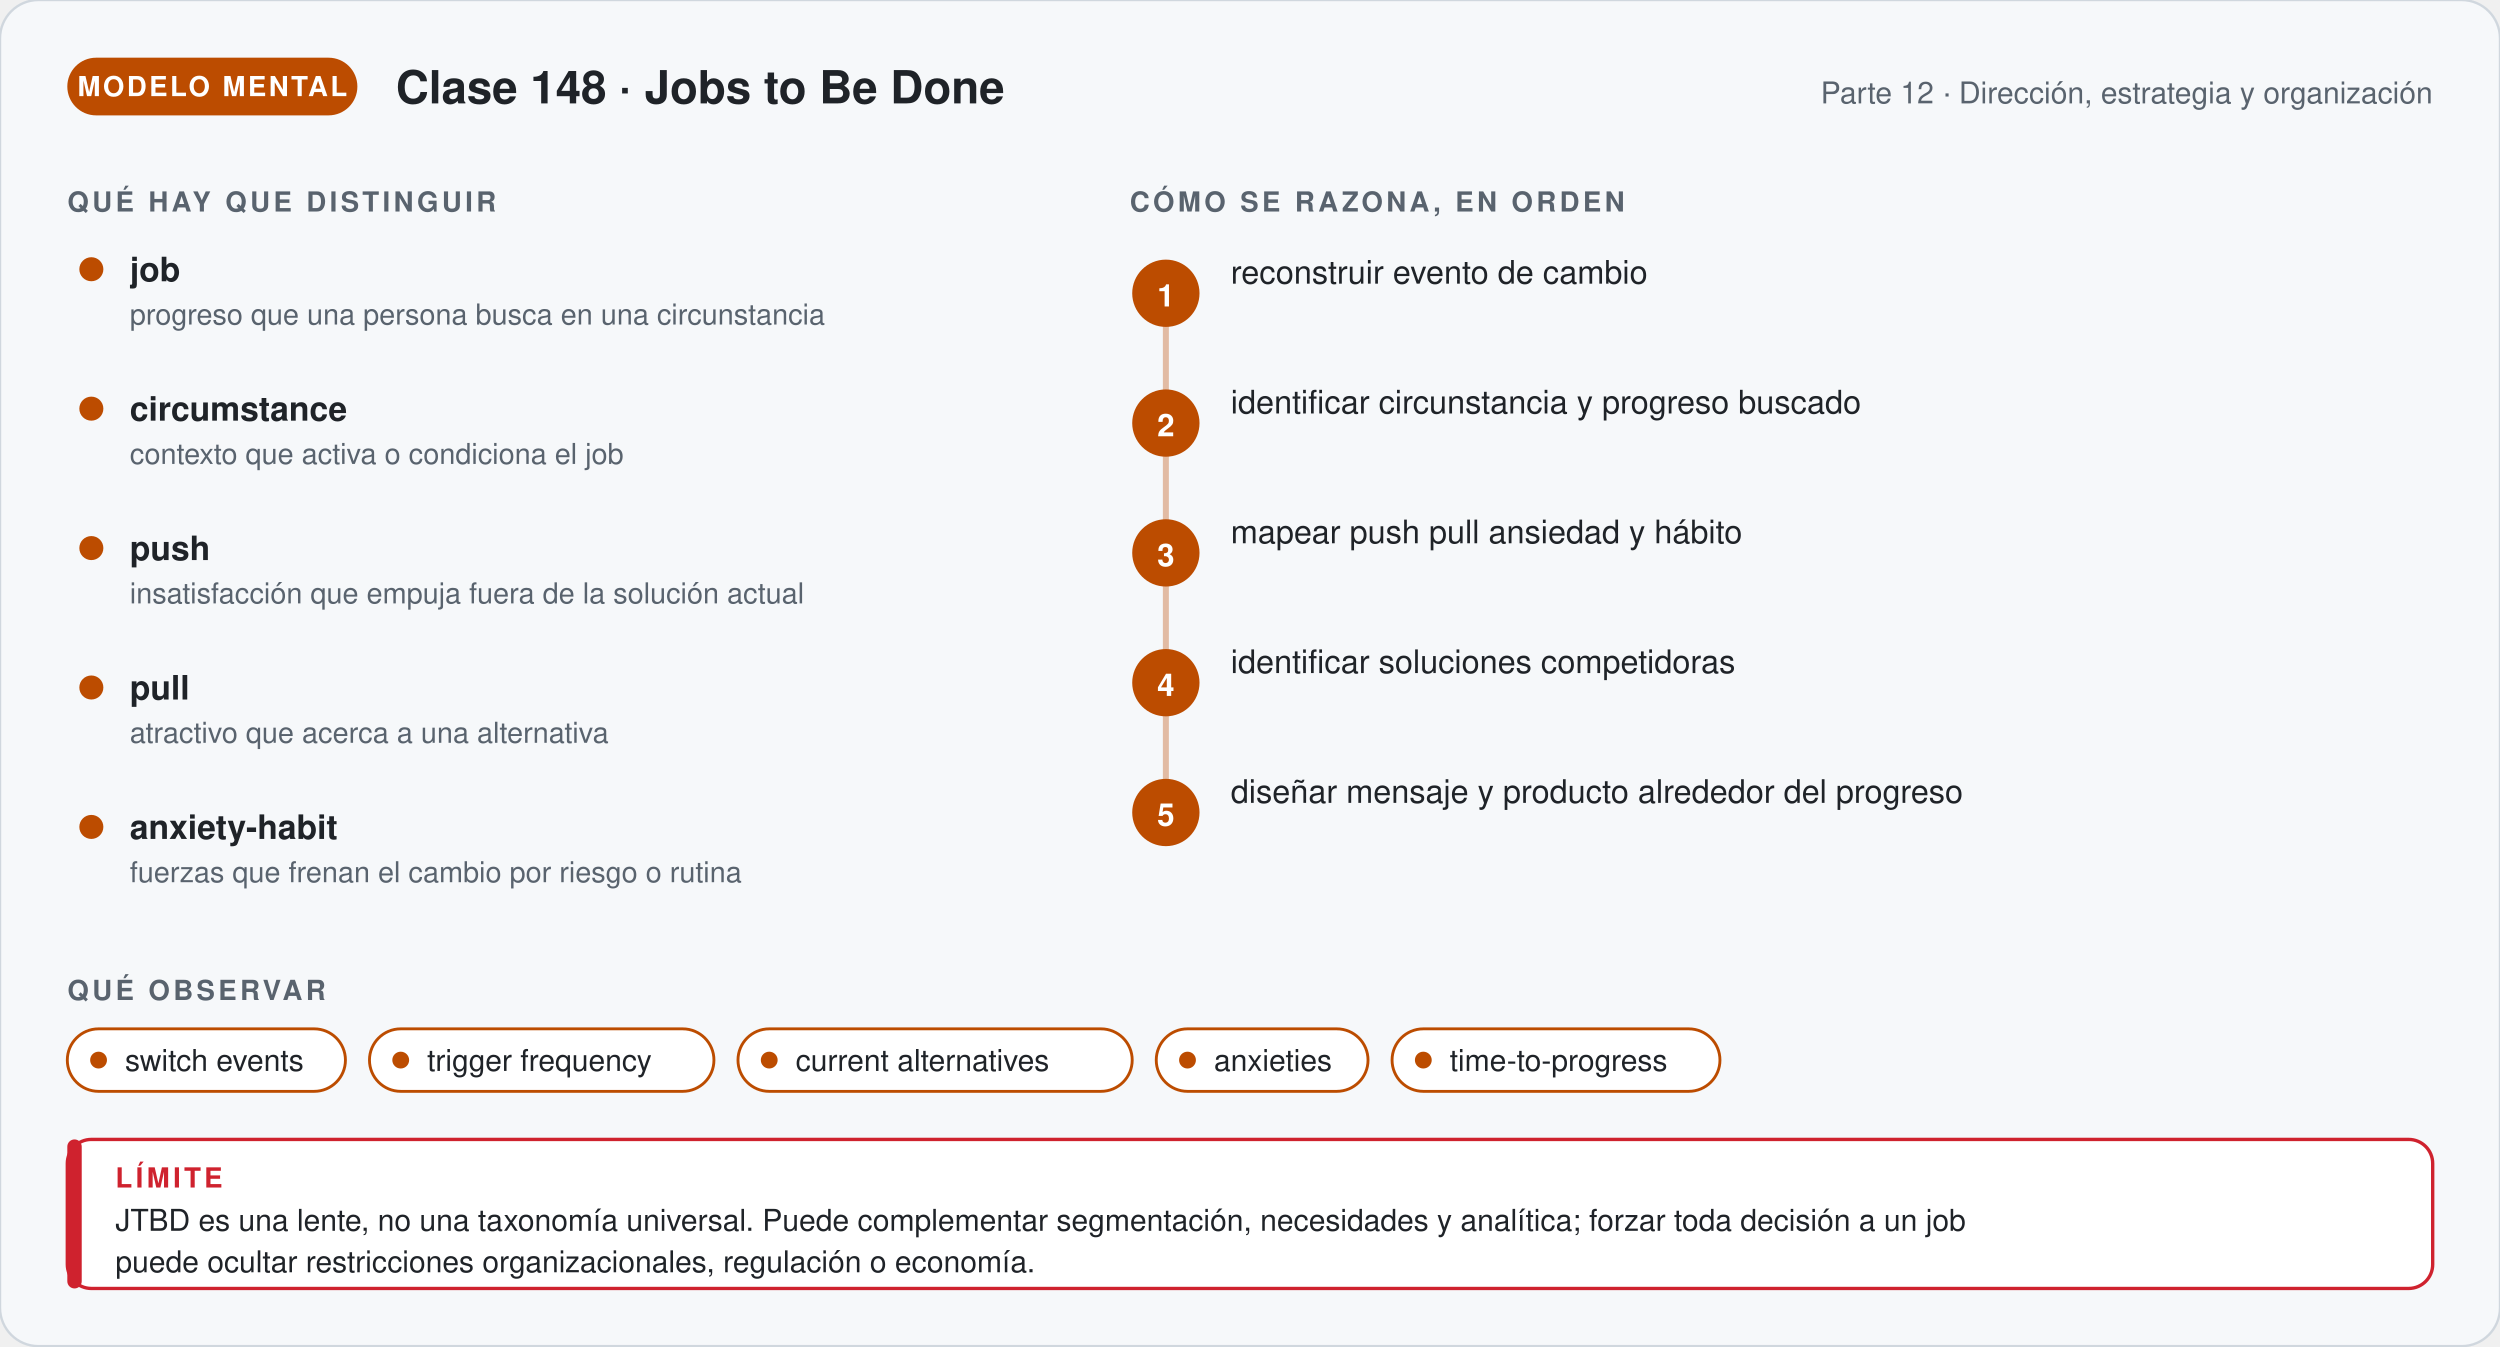
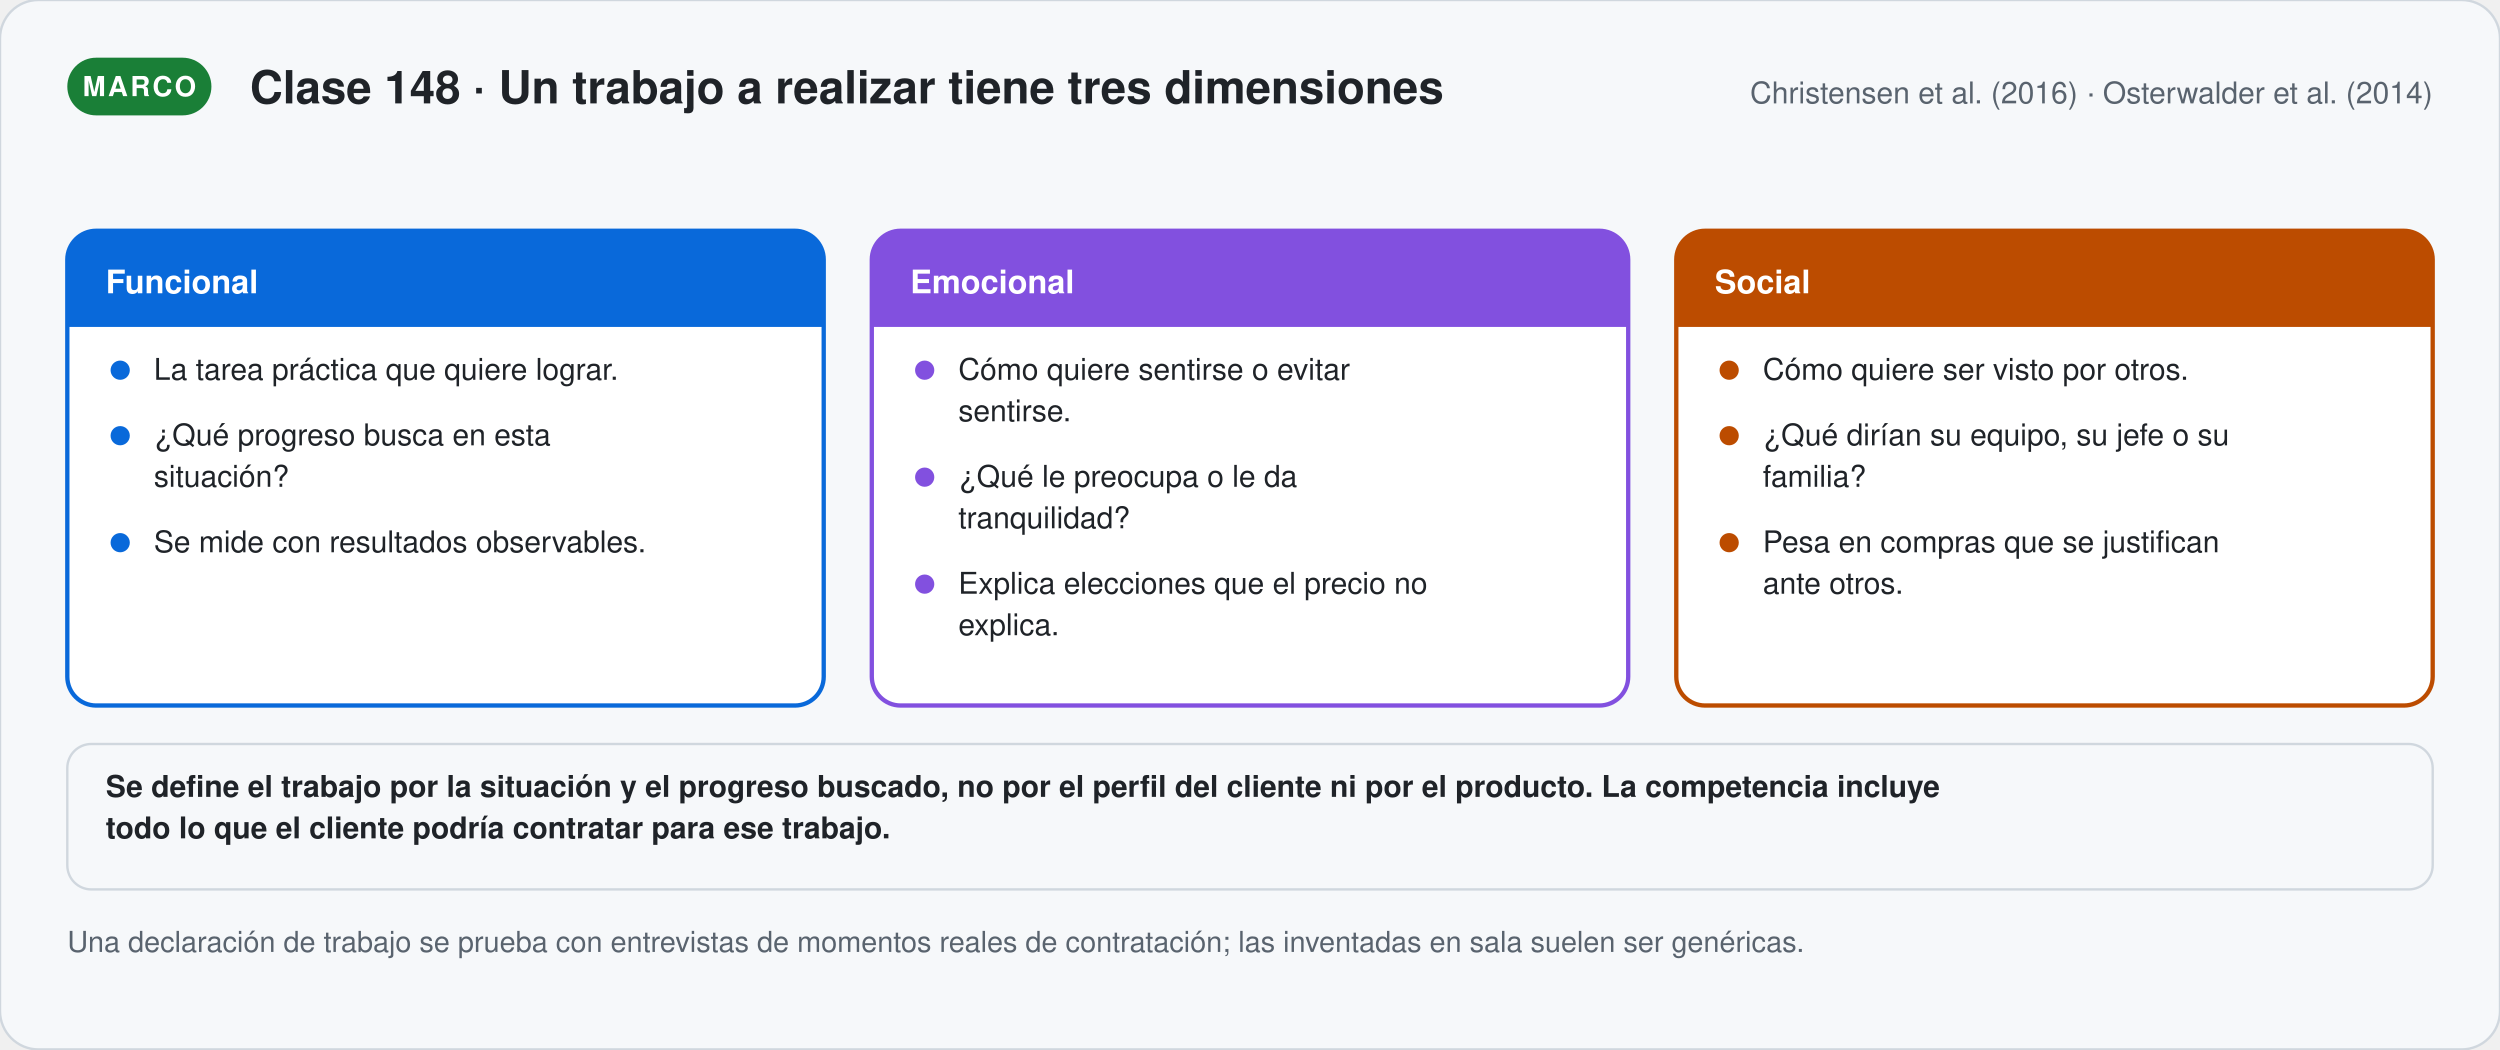
- <svg xmlns="http://www.w3.org/2000/svg" viewBox="0 0 1040 560" width="1040" role="img" aria-labelledby="t-g148 d-g148" font-family="'Segoe UI', 'Helvetica Neue', Helvetica, Arial, sans-serif">
+ <svg xmlns="http://www.w3.org/2000/svg" viewBox="0 0 1040 436.56" width="1040" role="img" aria-labelledby="t-s148 d-s148" font-family="'Segoe UI', 'Helvetica Neue', Helvetica, Arial, sans-serif">
  <defs>
-     <marker id="p-g148" viewBox="0 0 10 10" refX="8" refY="5" markerWidth="7" markerHeight="7" orient="auto">
+     <marker id="p-s148" viewBox="0 0 10 10" refX="8" refY="5" markerWidth="7" markerHeight="7" orient="auto">
      <path d="M1,1 L9,5 L1,9 Z" fill="#59636e" />
    </marker>
  </defs>
-   <rect width="1040" height="560" rx="16" fill="#f6f8fa" stroke="#d0d7de" />
-   <rect x="28" y="24" width="120.67" height="24" rx="12" fill="#bc4c00" />
-   <text x="88.335" y="40" font-size="11.5" font-weight="700" fill="#ffffff" text-anchor="middle" letter-spacing="1">MODELO MENTAL</text>
-   <text x="164.67" y="43" font-size="19" font-weight="700" fill="#1f2328" text-anchor="start">Clase 148 · Jobs to Be Done</text>
-   <text x="1012" y="43" font-size="12.5" font-weight="400" fill="#59636e" text-anchor="end">Parte 12 · Dirección, estrategia y organización</text>
-   <text x="28" y="88" font-size="11.5" font-weight="700" fill="#59636e" text-anchor="start" letter-spacing="1.4">QUÉ HAY QUE DISTINGUIR</text>
-   <circle cx="38" cy="112" r="5" fill="#bc4c00" />
-   <text x="54" y="117" font-size="14" font-weight="700" fill="#1f2328" text-anchor="start">job</text>
-   <text x="54" y="135" font-size="12" font-weight="400" fill="#59636e" text-anchor="start">progreso que una persona busca en una circunstancia</text>
-   <circle cx="38" cy="170" r="5" fill="#bc4c00" />
-   <text x="54" y="175" font-size="14" font-weight="700" fill="#1f2328" text-anchor="start">circumstance</text>
-   <text x="54" y="193" font-size="12" font-weight="400" fill="#59636e" text-anchor="start">contexto que activa o condiciona el job</text>
-   <circle cx="38" cy="228" r="5" fill="#bc4c00" />
-   <text x="54" y="233" font-size="14" font-weight="700" fill="#1f2328" text-anchor="start">push</text>
-   <text x="54" y="251" font-size="12" font-weight="400" fill="#59636e" text-anchor="start">insatisfacción que empuja fuera de la solución actual</text>
-   <circle cx="38" cy="286" r="5" fill="#bc4c00" />
-   <text x="54" y="291" font-size="14" font-weight="700" fill="#1f2328" text-anchor="start">pull</text>
-   <text x="54" y="309" font-size="12" font-weight="400" fill="#59636e" text-anchor="start">atractivo que acerca a una alternativa</text>
-   <circle cx="38" cy="344" r="5" fill="#bc4c00" />
-   <text x="54" y="349" font-size="14" font-weight="700" fill="#1f2328" text-anchor="start">anxiety-habit</text>
-   <text x="54" y="367" font-size="12" font-weight="400" fill="#59636e" text-anchor="start">fuerzas que frenan el cambio por riesgo o rutina</text>
-   <text x="470" y="88" font-size="11.5" font-weight="700" fill="#59636e" text-anchor="start" letter-spacing="1.4">CÓMO SE RAZONA, EN ORDEN</text>
-   <path d="M485,122 V338" stroke="#bc4c00" stroke-width="2.5" stroke-opacity="0.35" />
-   <circle cx="485" cy="122" r="14" fill="#bc4c00" />
-   <text x="485" y="127.5" font-size="13" font-weight="700" fill="#ffffff" text-anchor="middle">1</text>
-   <text x="512" y="118" font-size="13.5" font-weight="500" fill="#1f2328" text-anchor="start">reconstruir evento de cambio</text>
-   <circle cx="485" cy="176" r="14" fill="#bc4c00" />
-   <text x="485" y="181.5" font-size="13" font-weight="700" fill="#ffffff" text-anchor="middle">2</text>
-   <text x="512" y="172" font-size="13.5" font-weight="500" fill="#1f2328" text-anchor="start">identificar circunstancia y progreso buscado</text>
-   <circle cx="485" cy="230" r="14" fill="#bc4c00" />
-   <text x="485" y="235.5" font-size="13" font-weight="700" fill="#ffffff" text-anchor="middle">3</text>
-   <text x="512" y="226" font-size="13.5" font-weight="500" fill="#1f2328" text-anchor="start">mapear push pull ansiedad y hábito</text>
-   <circle cx="485" cy="284" r="14" fill="#bc4c00" />
-   <text x="485" y="289.5" font-size="13" font-weight="700" fill="#ffffff" text-anchor="middle">4</text>
-   <text x="512" y="280" font-size="13.5" font-weight="500" fill="#1f2328" text-anchor="start">identificar soluciones competidoras</text>
-   <circle cx="485" cy="338" r="14" fill="#bc4c00" />
-   <text x="485" y="343.5" font-size="13" font-weight="700" fill="#ffffff" text-anchor="middle">5</text>
-   <text x="512" y="334" font-size="13.5" font-weight="500" fill="#1f2328" text-anchor="start">diseñar mensaje y producto alrededor del progreso</text>
-   <text x="28" y="416" font-size="11.5" font-weight="700" fill="#59636e" text-anchor="start" letter-spacing="1.4">QUÉ OBSERVAR</text>
-   <rect x="28" y="428" width="115.7" height="26" rx="13" fill="#ffffff" stroke="#bc4c00" stroke-width="1.2" />
-   <circle cx="41" cy="441" r="3.5" fill="#bc4c00" />
-   <text x="52" y="445.5" font-size="12.5" font-weight="400" fill="#1f2328" text-anchor="start">switch events</text>
-   <rect x="153.7" y="428" width="143.3" height="26" rx="13" fill="#ffffff" stroke="#bc4c00" stroke-width="1.2" />
-   <circle cx="166.7" cy="441" r="3.5" fill="#bc4c00" />
-   <text x="177.7" y="445.5" font-size="12.5" font-weight="400" fill="#1f2328" text-anchor="start">trigger frequency</text>
-   <rect x="307" y="428" width="164" height="26" rx="13" fill="#ffffff" stroke="#bc4c00" stroke-width="1.2" />
-   <circle cx="320" cy="441" r="3.5" fill="#bc4c00" />
-   <text x="331" y="445.5" font-size="12.5" font-weight="400" fill="#1f2328" text-anchor="start">current alternatives</text>
-   <rect x="481" y="428" width="88.1" height="26" rx="13" fill="#ffffff" stroke="#bc4c00" stroke-width="1.2" />
-   <circle cx="494" cy="441" r="3.5" fill="#bc4c00" />
-   <text x="505" y="445.5" font-size="12.5" font-weight="400" fill="#1f2328" text-anchor="start">anxieties</text>
-   <rect x="579.1" y="428" width="136.4" height="26" rx="13" fill="#ffffff" stroke="#bc4c00" stroke-width="1.2" />
-   <circle cx="592.1" cy="441" r="3.5" fill="#bc4c00" />
-   <text x="603.1" y="445.5" font-size="12.5" font-weight="400" fill="#1f2328" text-anchor="start">time-to-progress</text>
-   <rect x="28" y="474" width="984" height="62" rx="10" fill="#ffffff" stroke="#cf222e" stroke-width="1.4" />
-   <rect x="28" y="474" width="6" height="62" rx="3" fill="#cf222e" />
-   <text x="48" y="494" font-size="11.5" font-weight="700" fill="#cf222e" text-anchor="start" letter-spacing="1.4">LÍMITE</text>
-   <text x="48" y="512" font-size="12.5" font-weight="400" fill="#1f2328" text-anchor="start">JTBD es una lente, no una taxonomía universal. Puede complementar segmentación, necesidades y analítica; forzar toda decisión a un job</text>
-   <text x="48" y="529.25" font-size="12.5" font-weight="400" fill="#1f2328" text-anchor="start">puede ocultar restricciones organizacionales, regulación o economía.</text>
+   <rect width="1040" height="436.56" rx="16" fill="#f6f8fa" stroke="#d0d7de" />
+   <rect x="28" y="24" width="59.95" height="24" rx="12" fill="#1a7f37" />
+   <text x="57.975" y="40" font-size="11.5" font-weight="700" fill="#ffffff" text-anchor="middle" letter-spacing="1">MARCO</text>
+   <text x="103.95" y="43" font-size="19" font-weight="700" fill="#1f2328" text-anchor="start">Clase 148 · Un trabajo a realizar tiene tres dimensiones</text>
+   <text x="1012" y="43" font-size="12.5" font-weight="400" fill="#59636e" text-anchor="end">Christensen et al. (2016) · Osterwalder et al. (2014)</text>
+   <rect x="28" y="96" width="314.667" height="197.5" rx="12" fill="#ffffff" stroke="#0969da" stroke-width="1.8" />
+   <path d="M28.0,136 V108 a12,12 0 0 1 12,-12 H330.667 a12,12 0 0 1 12,12 V136 Z" fill="#0969da" />
+   <text x="44" y="122" font-size="13.5" font-weight="800" fill="#ffffff" text-anchor="start">Funcional</text>
+   <circle cx="50.0" cy="154" r="4" fill="#0969da" />
+   <text x="64" y="158" font-size="12.5" font-weight="400" fill="#1f2328" text-anchor="start">La tarea práctica que quiere lograr.</text>
+   <circle cx="50.0" cy="181.25" r="4" fill="#0969da" />
+   <text x="64" y="185.25" font-size="12.5" font-weight="400" fill="#1f2328" text-anchor="start">¿Qué progreso busca en esta</text>
+   <text x="64" y="202.5" font-size="12.5" font-weight="400" fill="#1f2328" text-anchor="start">situación?</text>
+   <circle cx="50.0" cy="225.75" r="4" fill="#0969da" />
+   <text x="64" y="229.75" font-size="12.5" font-weight="400" fill="#1f2328" text-anchor="start">Se mide con resultados observables.</text>
+   <rect x="362.667" y="96" width="314.667" height="197.5" rx="12" fill="#ffffff" stroke="#8250df" stroke-width="1.8" />
+   <path d="M362.667,136 V108 a12,12 0 0 1 12,-12 H665.333 a12,12 0 0 1 12,12 V136 Z" fill="#8250df" />
+   <text x="378.667" y="122" font-size="13.5" font-weight="800" fill="#ffffff" text-anchor="start">Emocional</text>
+   <circle cx="384.667" cy="154" r="4" fill="#8250df" />
+   <text x="398.667" y="158" font-size="12.5" font-weight="400" fill="#1f2328" text-anchor="start">Cómo quiere sentirse o evitar</text>
+   <text x="398.667" y="175.25" font-size="12.5" font-weight="400" fill="#1f2328" text-anchor="start">sentirse.</text>
+   <circle cx="384.667" cy="198.5" r="4" fill="#8250df" />
+   <text x="398.667" y="202.5" font-size="12.5" font-weight="400" fill="#1f2328" text-anchor="start">¿Qué le preocupa o le da</text>
+   <text x="398.667" y="219.75" font-size="12.5" font-weight="400" fill="#1f2328" text-anchor="start">tranquilidad?</text>
+   <circle cx="384.667" cy="243.0" r="4" fill="#8250df" />
+   <text x="398.667" y="247" font-size="12.5" font-weight="400" fill="#1f2328" text-anchor="start">Explica elecciones que el precio no</text>
+   <text x="398.667" y="264.25" font-size="12.5" font-weight="400" fill="#1f2328" text-anchor="start">explica.</text>
+   <rect x="697.333" y="96" width="314.667" height="197.5" rx="12" fill="#ffffff" stroke="#bc4c00" stroke-width="1.8" />
+   <path d="M697.333,136 V108 a12,12 0 0 1 12,-12 H1000.0 a12,12 0 0 1 12,12 V136 Z" fill="#bc4c00" />
+   <text x="713.333" y="122" font-size="13.5" font-weight="800" fill="#ffffff" text-anchor="start">Social</text>
+   <circle cx="719.333" cy="154" r="4" fill="#bc4c00" />
+   <text x="733.333" y="158" font-size="12.5" font-weight="400" fill="#1f2328" text-anchor="start">Cómo quiere ser visto por otros.</text>
+   <circle cx="719.333" cy="181.25" r="4" fill="#bc4c00" />
+   <text x="733.333" y="185.25" font-size="12.5" font-weight="400" fill="#1f2328" text-anchor="start">¿Qué dirían su equipo, su jefe o su</text>
+   <text x="733.333" y="202.5" font-size="12.5" font-weight="400" fill="#1f2328" text-anchor="start">familia?</text>
+   <circle cx="719.333" cy="225.75" r="4" fill="#bc4c00" />
+   <text x="733.333" y="229.75" font-size="12.5" font-weight="400" fill="#1f2328" text-anchor="start">Pesa en compras que se justifican</text>
+   <text x="733.333" y="247" font-size="12.5" font-weight="400" fill="#1f2328" text-anchor="start">ante otros.</text>
+   <rect x="28" y="309.5" width="984" height="60.5" rx="10" fill="#f6f8fa" stroke="#d0d7de" stroke-width="1" />
+   <text x="44" y="331.5" font-size="12.5" font-weight="600" fill="#1f2328" text-anchor="start">Se define el trabajo por la situación y el progreso buscado, no por el perfil del cliente ni por el producto. La competencia incluye</text>
+   <text x="44" y="348.75" font-size="12.5" font-weight="600" fill="#1f2328" text-anchor="start">todo lo que el cliente podría contratar para ese trabajo.</text>
+   <text x="28" y="396" font-size="12" font-weight="400" fill="#59636e" text-anchor="start">Una declaración de trabajo se prueba con entrevistas de momentos reales de contratación; las inventadas en sala suelen ser genéricas.</text>
</svg>
